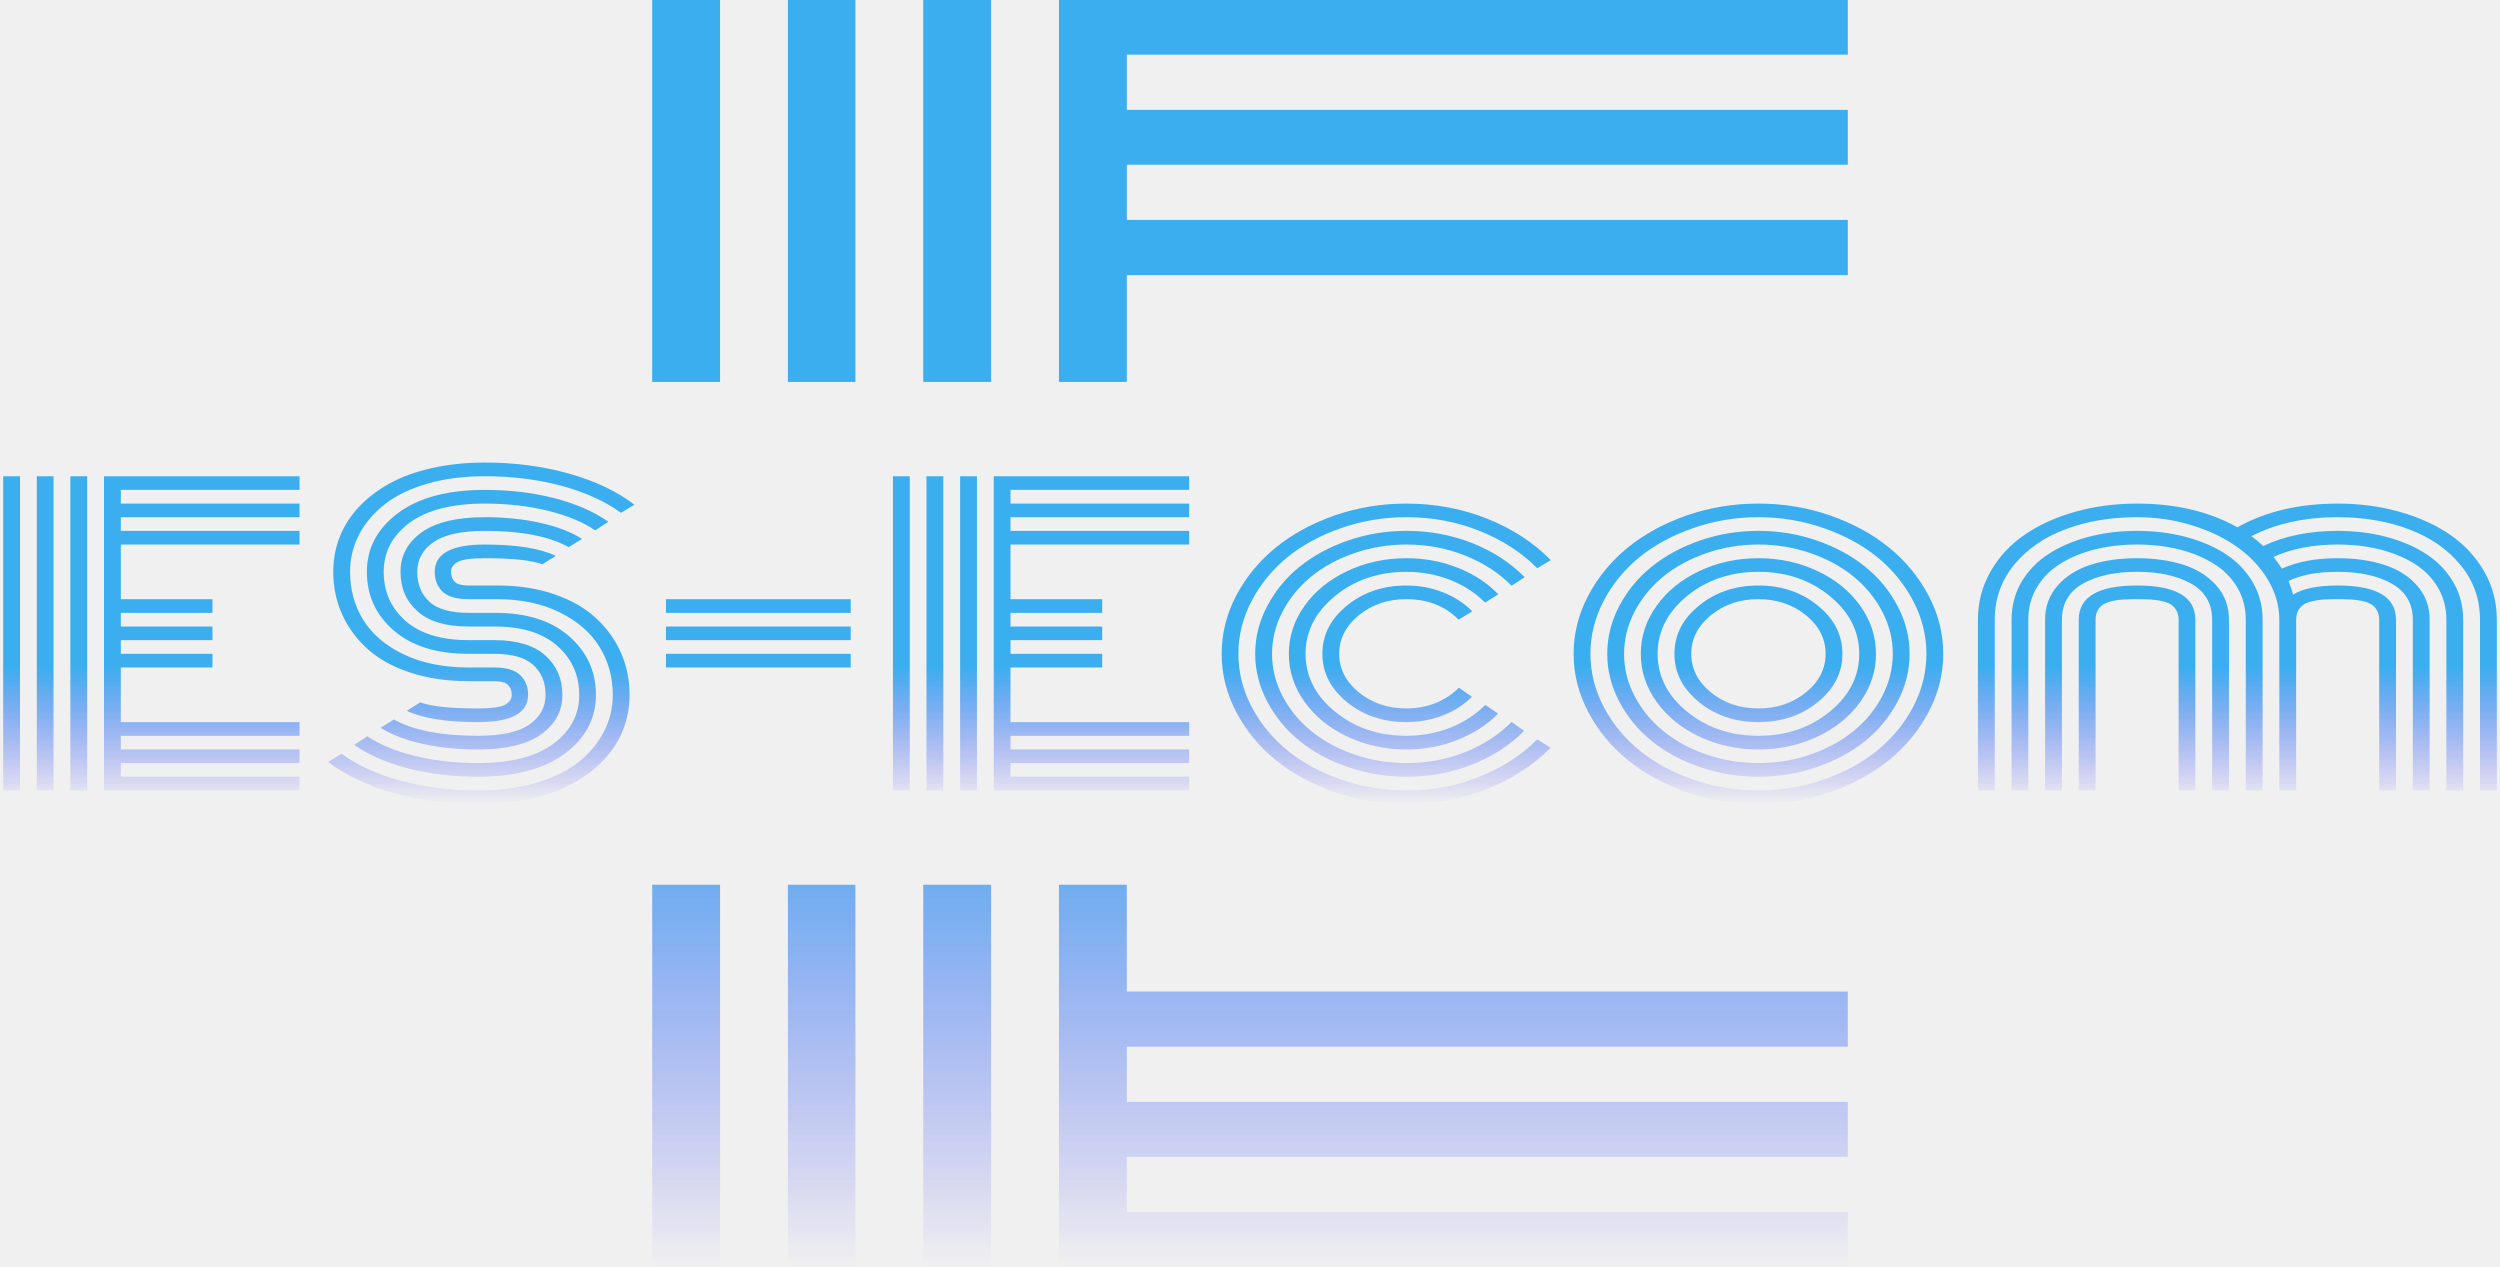
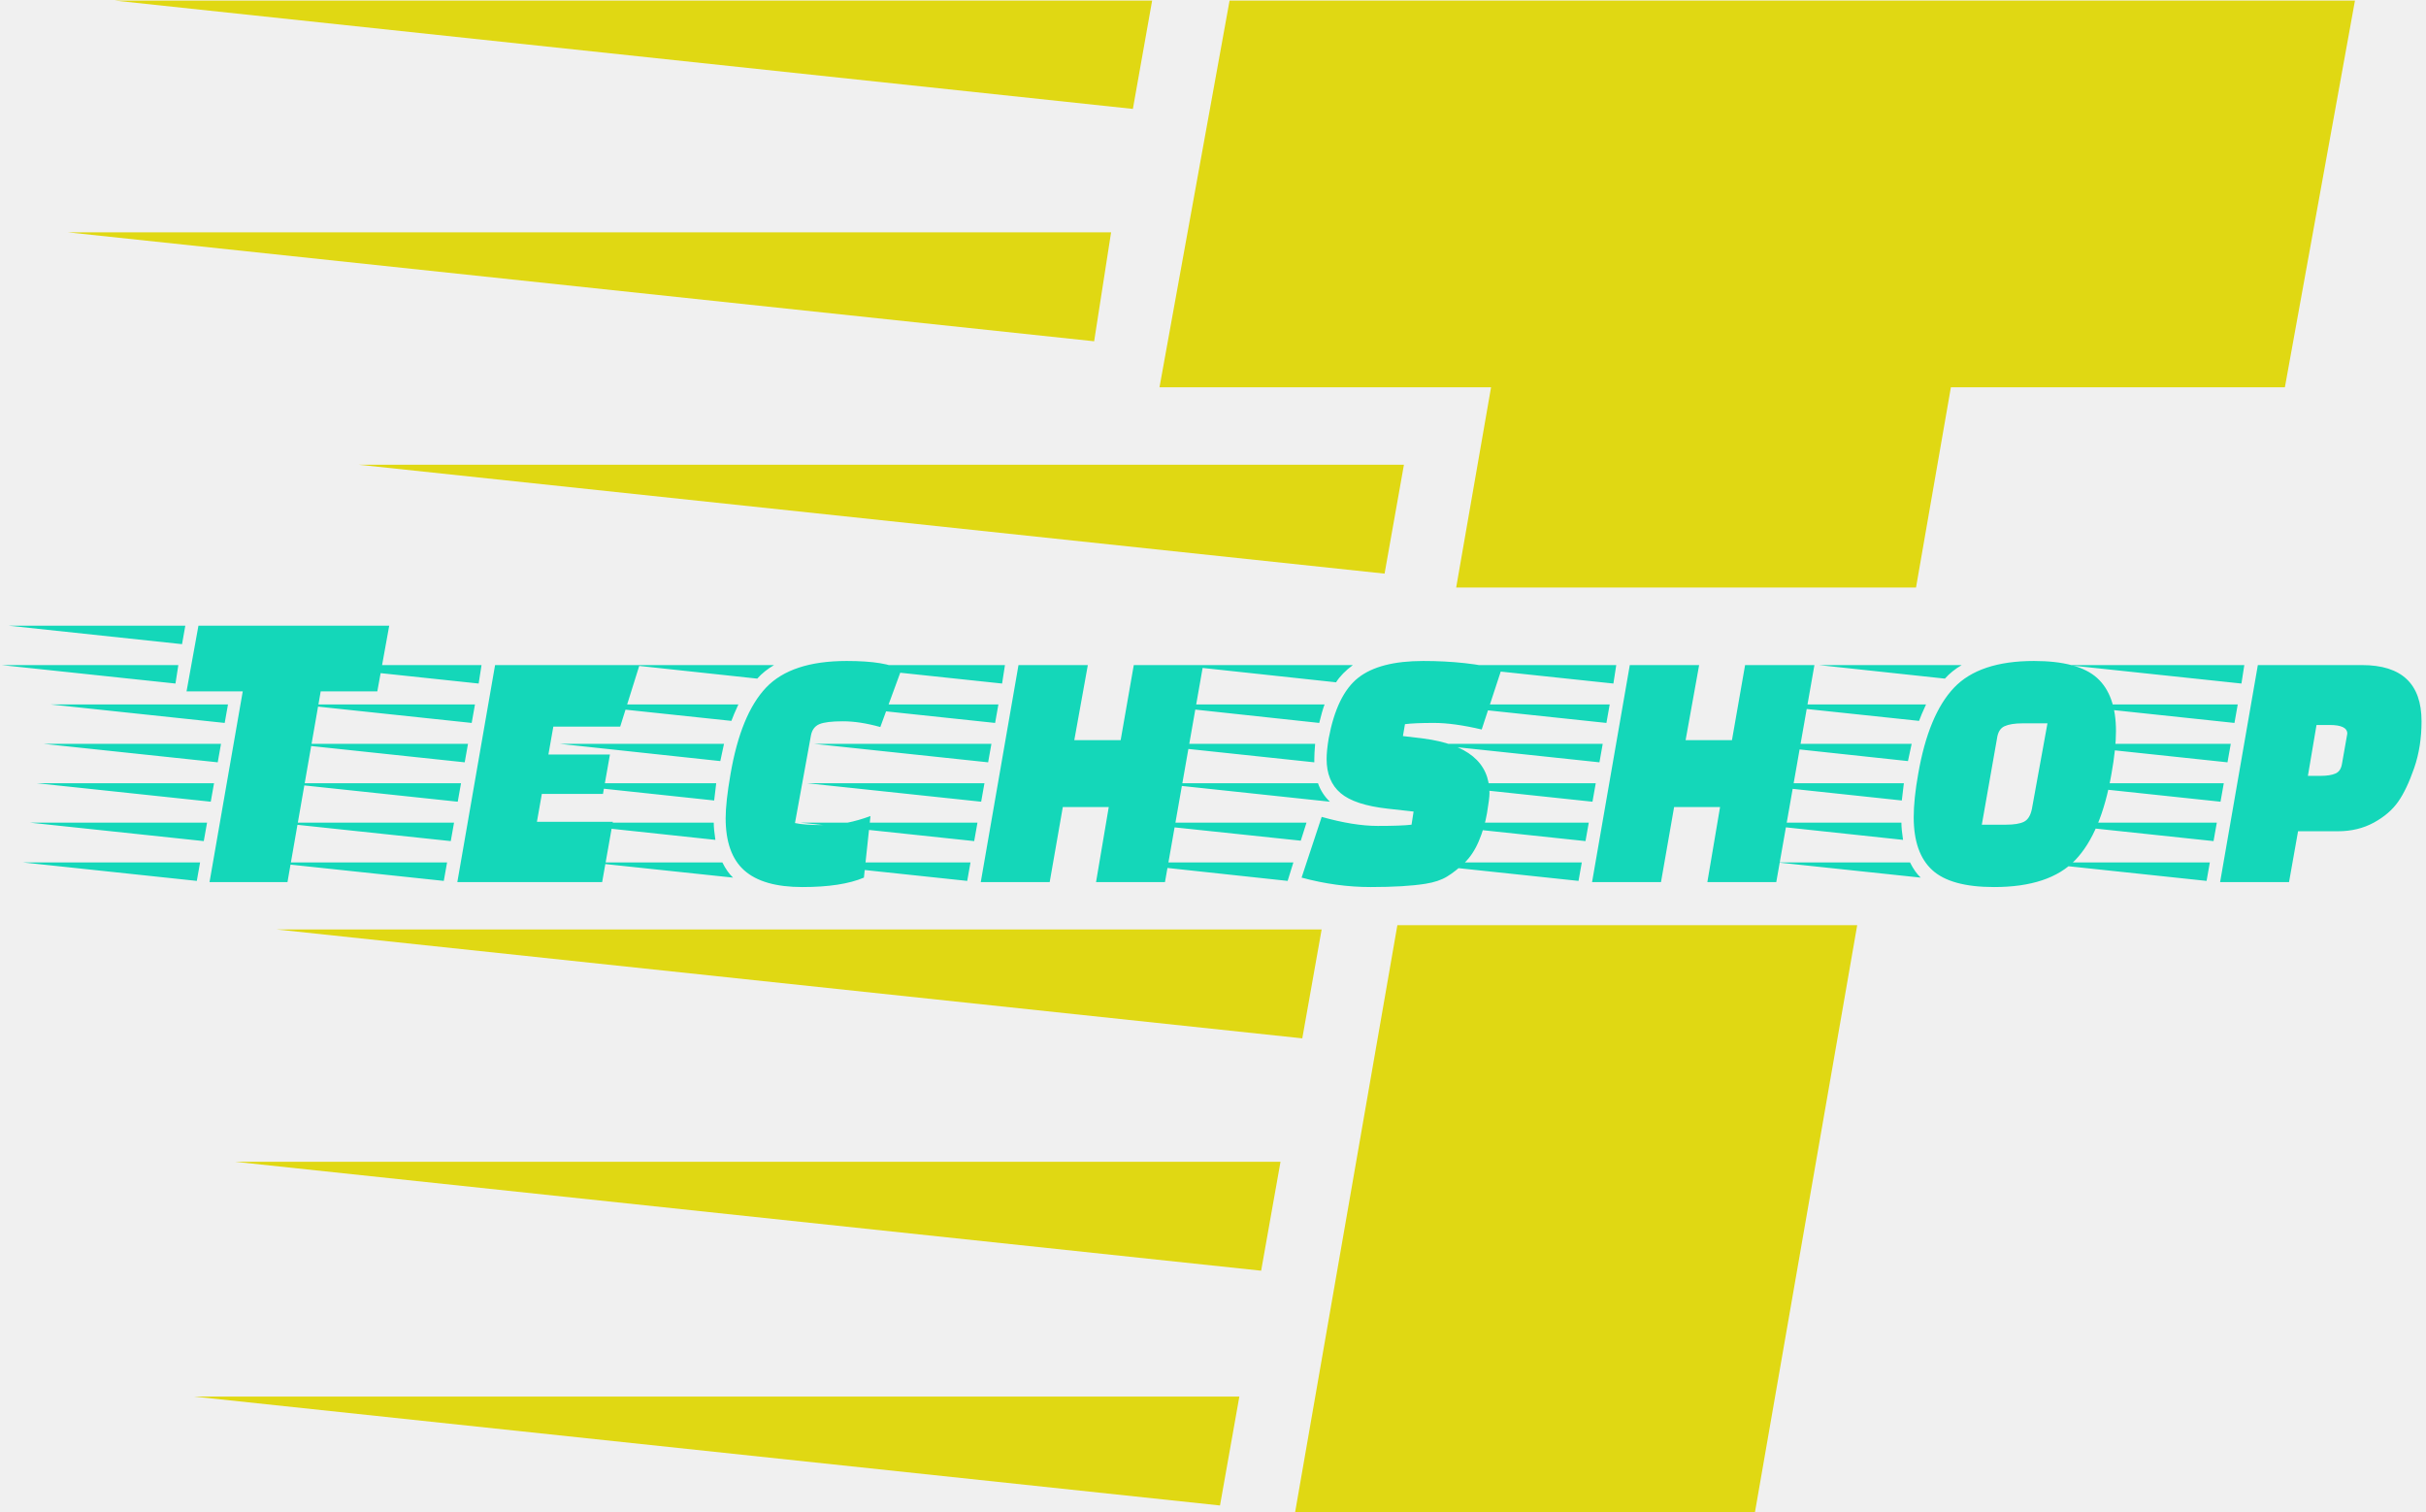
- <svg xmlns="http://www.w3.org/2000/svg" width="150" height="76" viewBox="0 0 150 76" fill="none">
-   <g clip-path="url(#clip0_3_32)">
-     <g clip-path="url(#clip1_3_32)">
-       <g clip-path="url(#clip2_3_32)">
-         <path d="M59.466 -0.031V22.915H55.395V-0.031H59.466ZM59.466 76.031H55.395V53.085H59.466V76.031ZM51.324 -0.031V22.915H47.275V-0.031H51.324ZM51.324 76.031H47.275V53.085H51.324V76.031ZM43.204 -0.031V22.915H39.132V-0.031H43.204ZM43.204 76.031H39.132V53.085H43.204V76.031ZM67.609 59.494H110.868V62.805H67.609V66.116H110.868V69.409H67.609V72.72H110.868V76.031H63.538V53.085H67.609V59.494ZM63.538 -0.031H110.868V3.28H67.609V6.591H110.868V9.884H67.609V13.195H110.868V16.506H67.609V22.915H63.538V-0.031Z" fill="url(#paint0_linear_3_32)" />
-         <g clip-path="url(#clip3_3_32)">
-           <g clip-path="url(#clip4_3_32)">
-             <g clip-path="url(#clip5_3_32)">
-               <g clip-path="url(#clip6_3_32)">
-                 <g clip-path="url(#clip7_3_32)">
-                   <g clip-path="url(#clip8_3_32)">
-                     <path d="M5.231 28.574V47.426H4.222V28.574H5.231ZM3.212 28.574V47.426H2.209V28.574H3.212ZM1.2 28.574V47.426H0.191V28.574H1.2ZM7.249 40.049V43.327H17.971V44.148H7.249V44.969H17.971V45.785H7.249V46.605H17.971V47.426H6.24V28.574H17.971V29.394H7.249V30.215H17.971V31.031H7.249V31.852H17.971V32.672H7.249V35.95H12.747V36.771H7.249V37.592H12.747V38.408H7.249V39.229H12.747V40.049H7.249ZM29.811 35.95H28.113C27.395 35.95 26.877 35.801 26.56 35.503C26.242 35.201 26.084 34.803 26.084 34.309C26.084 33.218 27.087 32.672 29.094 32.672C30.978 32.672 32.396 32.899 33.348 33.353L32.54 33.857C31.886 33.614 30.738 33.493 29.094 33.493C28.291 33.493 27.752 33.565 27.477 33.708C27.202 33.851 27.064 34.051 27.064 34.309C27.064 34.57 27.139 34.772 27.288 34.915C27.437 35.058 27.712 35.13 28.113 35.13H29.851C31.112 35.13 32.249 35.306 33.262 35.657C34.275 36.005 35.106 36.481 35.756 37.084C36.41 37.687 36.911 38.382 37.258 39.168C37.602 39.951 37.775 40.792 37.775 41.691C37.775 42.418 37.648 43.108 37.396 43.761C37.144 44.414 36.764 45.014 36.255 45.561C35.747 46.105 35.135 46.577 34.42 46.978C33.706 47.376 32.857 47.687 31.875 47.911C30.889 48.135 29.822 48.247 28.675 48.247C26.875 48.247 25.187 48.025 23.613 47.58C22.041 47.135 20.734 46.515 19.691 45.719L20.499 45.23C21.451 45.926 22.644 46.467 24.077 46.852C25.51 47.235 27.043 47.426 28.675 47.426C29.956 47.426 31.11 47.277 32.138 46.978C33.17 46.677 34.021 46.265 34.69 45.743C35.355 45.217 35.867 44.61 36.227 43.919C36.586 43.229 36.765 42.486 36.765 41.691C36.765 40.634 36.504 39.679 35.98 38.828C35.46 37.973 34.665 37.279 33.595 36.748C32.528 36.216 31.267 35.95 29.811 35.95ZM28.113 36.771H29.713C31.605 36.771 33.086 37.242 34.157 38.184C35.223 39.123 35.756 40.292 35.756 41.691C35.756 43.108 35.137 44.282 33.899 45.211C32.656 46.141 30.915 46.605 28.675 46.605C27.181 46.605 25.786 46.439 24.49 46.106C23.194 45.771 22.116 45.3 21.256 44.694L22.041 44.181C22.806 44.691 23.769 45.085 24.931 45.365C26.093 45.645 27.341 45.785 28.675 45.785C30.644 45.785 32.148 45.402 33.188 44.638C34.231 43.87 34.753 42.888 34.753 41.691C34.753 40.506 34.315 39.527 33.44 38.753C32.568 37.979 31.32 37.592 29.696 37.592H28.113C26.753 37.592 25.732 37.287 25.052 36.678C24.371 36.072 24.031 35.282 24.031 34.309C24.031 33.339 24.452 32.551 25.293 31.945C26.137 31.336 27.404 31.031 29.094 31.031C30.279 31.031 31.38 31.143 32.396 31.367C33.417 31.591 34.258 31.912 34.919 32.332L34.122 32.831C32.956 32.178 31.28 31.852 29.094 31.852C27.687 31.852 26.659 32.077 26.009 32.528C25.359 32.982 25.035 33.575 25.035 34.309C25.035 35.055 25.275 35.652 25.757 36.1C26.238 36.547 27.024 36.771 28.113 36.771ZM28.113 38.408H29.656C31.017 38.408 32.039 38.716 32.723 39.331C33.404 39.947 33.744 40.733 33.744 41.691C33.744 42.66 33.321 43.449 32.477 44.055C31.632 44.664 30.365 44.969 28.675 44.969C27.49 44.969 26.388 44.857 25.367 44.633C24.343 44.409 23.5 44.087 22.838 43.668L23.636 43.169C24.801 43.822 26.481 44.148 28.675 44.148C30.086 44.148 31.114 43.923 31.76 43.472C32.41 43.018 32.735 42.424 32.735 41.691C32.735 40.954 32.492 40.359 32.007 39.905C31.521 39.454 30.734 39.229 29.644 39.229H28.113C26.202 39.229 24.708 38.764 23.63 37.834C22.552 36.905 22.013 35.73 22.013 34.309C22.013 32.892 22.634 31.718 23.876 30.789C25.115 29.859 26.854 29.394 29.094 29.394C30.588 29.394 31.982 29.561 33.274 29.893C34.566 30.229 35.642 30.7 36.502 31.306L35.716 31.819C34.952 31.309 33.99 30.915 32.832 30.635C31.674 30.355 30.428 30.215 29.094 30.215C27.125 30.215 25.621 30.598 24.581 31.362C23.542 32.13 23.022 33.112 23.022 34.309C23.022 35.503 23.46 36.485 24.335 37.256C25.214 38.024 26.474 38.408 28.113 38.408ZM28.113 40.049H29.656C30.374 40.049 30.892 40.202 31.21 40.506C31.527 40.808 31.686 41.203 31.686 41.691C31.686 42.782 30.682 43.327 28.675 43.327C26.779 43.327 25.356 43.1 24.404 42.647L25.218 42.143C25.872 42.385 27.024 42.507 28.675 42.507C29.478 42.507 30.017 42.435 30.292 42.292C30.567 42.149 30.705 41.949 30.705 41.691C30.705 41.439 30.629 41.238 30.476 41.089C30.323 40.943 30.04 40.87 29.627 40.87H28.113C26.825 40.87 25.661 40.699 24.622 40.357C23.582 40.015 22.728 39.544 22.059 38.944C21.394 38.344 20.883 37.649 20.528 36.86C20.172 36.07 19.995 35.22 19.995 34.309C19.995 33.582 20.121 32.892 20.373 32.239C20.625 31.586 21.006 30.986 21.514 30.439C22.022 29.895 22.634 29.422 23.349 29.021C24.064 28.623 24.912 28.313 25.895 28.089C26.881 27.865 27.947 27.753 29.094 27.753C30.894 27.753 32.58 27.975 34.151 28.42C35.718 28.864 37.023 29.485 38.067 30.28L37.258 30.77C36.307 30.074 35.116 29.533 33.687 29.147C32.261 28.765 30.73 28.574 29.094 28.574C27.817 28.574 26.663 28.723 25.631 29.021C24.599 29.323 23.75 29.735 23.085 30.257C22.416 30.782 21.902 31.39 21.543 32.08C21.183 32.77 21.004 33.513 21.004 34.309C21.004 35.382 21.269 36.347 21.801 37.205C22.332 38.06 23.144 38.748 24.238 39.271C25.331 39.79 26.623 40.049 28.113 40.049ZM51.042 36.771H39.959V35.95H51.042V36.771ZM51.042 38.408H39.959V37.592H51.042V38.408ZM51.042 40.049H39.959V39.229H51.042V40.049ZM58.616 28.574V47.426H57.607V28.574H58.616ZM56.598 28.574V47.426H55.589V28.574H56.598ZM54.586 28.574V47.426H53.576V28.574H54.586ZM60.629 40.049V43.327H71.35V44.148H60.629V44.969H71.35V45.785H60.629V46.605H71.35V47.426H59.625V28.574H71.35V29.394H60.629V30.215H71.35V31.031H60.629V31.852H71.35V32.672H60.629V35.95H66.133V36.771H60.629V37.592H66.133V38.408H60.629V39.229H66.133V40.049H60.629ZM88.333 36.678L87.519 37.182C86.709 36.361 85.663 35.95 84.383 35.95C83.275 35.95 82.325 36.271 81.533 36.911C80.746 37.555 80.352 38.327 80.352 39.229C80.352 40.133 80.746 40.906 81.533 41.546C82.325 42.187 83.275 42.507 84.383 42.507C85.01 42.507 85.597 42.398 86.143 42.18C86.686 41.959 87.148 41.655 87.531 41.266L88.316 41.803C87.85 42.281 87.271 42.654 86.579 42.922C85.891 43.192 85.159 43.327 84.383 43.327C82.992 43.327 81.805 42.928 80.822 42.129C79.836 41.327 79.343 40.36 79.343 39.229C79.343 38.097 79.836 37.132 80.822 36.333C81.805 35.531 82.992 35.13 84.383 35.13C85.167 35.13 85.904 35.268 86.596 35.545C87.288 35.825 87.867 36.202 88.333 36.678ZM89.899 35.657L89.102 36.156C88.54 35.578 87.846 35.125 87.02 34.799C86.195 34.472 85.316 34.309 84.383 34.309C82.713 34.309 81.287 34.793 80.106 35.759C78.925 36.723 78.334 37.879 78.334 39.229C78.334 40.581 78.925 41.739 80.106 42.703C81.287 43.666 82.713 44.148 84.383 44.148C85.316 44.148 86.199 43.983 87.032 43.654C87.861 43.321 88.555 42.867 89.113 42.292L89.887 42.814C89.234 43.483 88.425 44.008 87.462 44.391C86.502 44.776 85.476 44.969 84.383 44.969C83.106 44.969 81.925 44.712 80.84 44.199C79.758 43.686 78.902 42.99 78.271 42.11C77.644 41.231 77.331 40.27 77.331 39.229C77.331 38.19 77.644 37.231 78.271 36.352C78.902 35.469 79.758 34.772 80.84 34.263C81.925 33.75 83.106 33.493 84.383 33.493C85.476 33.493 86.504 33.684 87.468 34.067C88.435 34.449 89.245 34.979 89.899 35.657ZM91.481 34.631L90.696 35.144C89.939 34.376 89.01 33.773 87.909 33.335C86.808 32.893 85.633 32.672 84.383 32.672C83.29 32.672 82.246 32.845 81.252 33.19C80.259 33.535 79.4 34.001 78.678 34.589C77.956 35.18 77.382 35.879 76.958 36.687C76.534 37.495 76.322 38.343 76.322 39.229C76.322 40.118 76.534 40.966 76.958 41.775C77.382 42.583 77.956 43.281 78.678 43.868C79.4 44.456 80.259 44.922 81.252 45.267C82.246 45.612 83.29 45.785 84.383 45.785C85.633 45.785 86.808 45.566 87.909 45.127C89.01 44.686 89.939 44.083 90.696 43.318L91.453 43.85C90.604 44.708 89.564 45.382 88.333 45.873C87.099 46.361 85.782 46.605 84.383 46.605C83.152 46.605 81.977 46.41 80.857 46.018C79.737 45.629 78.774 45.107 77.967 44.451C77.16 43.792 76.516 43.007 76.035 42.096C75.553 41.185 75.312 40.23 75.312 39.229C75.312 38.228 75.553 37.272 76.035 36.361C76.516 35.45 77.16 34.667 77.967 34.011C78.774 33.355 79.737 32.831 80.857 32.439C81.977 32.048 83.152 31.852 84.383 31.852C85.793 31.852 87.116 32.099 88.351 32.593C89.589 33.087 90.633 33.767 91.481 34.631ZM93.046 33.605L92.238 34.095C91.294 33.147 90.138 32.399 88.769 31.852C87.405 31.305 85.942 31.031 84.383 31.031C83.022 31.031 81.719 31.249 80.473 31.684C79.227 32.116 78.153 32.697 77.25 33.428C76.352 34.161 75.635 35.035 75.1 36.048C74.569 37.062 74.303 38.122 74.303 39.229C74.303 40.338 74.569 41.4 75.1 42.413C75.635 43.424 76.352 44.296 77.25 45.029C78.153 45.763 79.227 46.346 80.473 46.778C81.719 47.21 83.022 47.426 84.383 47.426C85.942 47.426 87.405 47.153 88.769 46.605C90.138 46.058 91.294 45.311 92.238 44.362L93.035 44.866C91.999 45.914 90.728 46.739 89.222 47.342C87.712 47.945 86.099 48.247 84.383 48.247C82.881 48.247 81.445 48.007 80.077 47.529C78.712 47.05 77.535 46.408 76.545 45.603C75.555 44.801 74.766 43.843 74.177 42.73C73.592 41.618 73.3 40.45 73.3 39.229C73.3 38.007 73.592 36.84 74.177 35.727C74.766 34.617 75.555 33.66 76.545 32.854C77.535 32.049 78.712 31.407 80.077 30.928C81.445 30.453 82.881 30.215 84.383 30.215C86.099 30.215 87.714 30.517 89.228 31.12C90.738 31.723 92.011 32.551 93.046 33.605ZM102.656 36.911C101.869 37.555 101.475 38.327 101.475 39.229C101.475 40.133 101.869 40.906 102.656 41.546C103.443 42.187 104.393 42.507 105.506 42.507C106.614 42.507 107.564 42.187 108.355 41.546C109.143 40.906 109.536 40.133 109.536 39.229C109.536 38.327 109.143 37.555 108.355 36.911C107.564 36.271 106.614 35.95 105.506 35.95C104.393 35.95 103.443 36.271 102.656 36.911ZM101.945 42.129C100.959 41.327 100.466 40.36 100.466 39.229C100.466 38.097 100.959 37.132 101.945 36.333C102.927 35.531 104.114 35.13 105.506 35.13C106.897 35.13 108.084 35.531 109.066 36.333C110.052 37.132 110.545 38.097 110.545 39.229C110.545 40.36 110.052 41.327 109.066 42.129C108.084 42.928 106.897 43.327 105.506 43.327C104.114 43.327 102.927 42.928 101.945 42.129ZM101.228 35.759C100.047 36.723 99.457 37.879 99.457 39.229C99.457 40.581 100.047 41.739 101.228 42.703C102.409 43.666 103.835 44.148 105.506 44.148C107.176 44.148 108.602 43.666 109.783 42.703C110.964 41.739 111.554 40.581 111.554 39.229C111.554 37.879 110.964 36.723 109.783 35.759C108.602 34.793 107.176 34.309 105.506 34.309C103.835 34.309 102.409 34.793 101.228 35.759ZM99.394 42.11C98.763 41.231 98.448 40.27 98.448 39.229C98.448 38.19 98.763 37.231 99.394 36.352C100.024 35.469 100.88 34.772 101.962 34.263C103.044 33.75 104.225 33.493 105.506 33.493C106.782 33.493 107.963 33.75 109.049 34.263C110.131 34.772 110.987 35.469 111.618 36.352C112.244 37.231 112.558 38.19 112.558 39.229C112.558 40.27 112.244 41.231 111.618 42.11C110.987 42.99 110.131 43.686 109.049 44.199C107.963 44.712 106.782 44.969 105.506 44.969C104.225 44.969 103.044 44.712 101.962 44.199C100.88 43.686 100.024 42.99 99.394 42.11ZM98.081 36.687C97.656 37.495 97.444 38.343 97.444 39.229C97.444 40.118 97.656 40.966 98.081 41.775C98.505 42.583 99.078 43.281 99.801 43.868C100.523 44.456 101.381 44.922 102.375 45.267C103.369 45.612 104.412 45.785 105.506 45.785C106.599 45.785 107.642 45.612 108.636 45.267C109.63 44.922 110.488 44.456 111.21 43.868C111.933 43.281 112.506 42.583 112.931 41.775C113.355 40.966 113.567 40.118 113.567 39.229C113.567 38.343 113.355 37.495 112.931 36.687C112.506 35.879 111.933 35.18 111.21 34.589C110.488 34.001 109.63 33.535 108.636 33.19C107.642 32.845 106.599 32.672 105.506 32.672C104.412 32.672 103.369 32.845 102.375 33.19C101.381 33.535 100.523 34.001 99.801 34.589C99.078 35.18 98.505 35.879 98.081 36.687ZM97.157 42.096C96.676 41.185 96.435 40.23 96.435 39.229C96.435 38.228 96.676 37.272 97.157 36.361C97.635 35.45 98.279 34.667 99.09 34.011C99.896 33.355 100.859 32.831 101.979 32.439C103.099 32.048 104.275 31.852 105.506 31.852C106.736 31.852 107.912 32.048 109.032 32.439C110.152 32.831 111.115 33.355 111.921 34.011C112.732 34.667 113.376 35.45 113.854 36.361C114.335 37.272 114.576 38.228 114.576 39.229C114.576 40.23 114.335 41.185 113.854 42.096C113.376 43.007 112.732 43.792 111.921 44.451C111.115 45.107 110.152 45.629 109.032 46.018C107.912 46.41 106.736 46.605 105.506 46.605C104.275 46.605 103.099 46.41 101.979 46.018C100.859 45.629 99.896 45.107 99.09 44.451C98.279 43.792 97.635 43.007 97.157 42.096ZM96.223 36.048C95.692 37.062 95.426 38.122 95.426 39.229C95.426 40.338 95.692 41.4 96.223 42.413C96.754 43.424 97.471 44.296 98.373 45.029C99.275 45.763 100.349 46.346 101.595 46.778C102.838 47.21 104.141 47.426 105.506 47.426C106.866 47.426 108.17 47.21 109.416 46.778C110.662 46.346 111.736 45.763 112.638 45.029C113.536 44.296 114.253 43.424 114.788 42.413C115.32 41.4 115.585 40.338 115.585 39.229C115.585 38.122 115.32 37.062 114.788 36.048C114.253 35.035 113.536 34.161 112.638 33.428C111.736 32.697 110.662 32.116 109.416 31.684C108.17 31.249 106.866 31.031 105.506 31.031C104.141 31.031 102.838 31.249 101.595 31.684C100.349 32.116 99.275 32.697 98.373 33.428C97.471 34.161 96.754 35.035 96.223 36.048ZM95.3 42.73C94.711 41.618 94.417 40.45 94.417 39.229C94.417 38.007 94.711 36.84 95.3 35.727C95.888 34.617 96.678 33.66 97.668 32.854C98.658 32.049 99.835 31.407 101.2 30.928C102.568 30.453 104.003 30.215 105.506 30.215C107.008 30.215 108.443 30.453 109.811 30.928C111.176 31.407 112.353 32.049 113.343 32.854C114.333 33.66 115.123 34.617 115.711 35.727C116.3 36.84 116.594 38.007 116.594 39.229C116.594 40.45 116.3 41.618 115.711 42.73C115.123 43.843 114.333 44.801 113.343 45.603C112.353 46.408 111.176 47.05 109.811 47.529C108.443 48.007 107.008 48.247 105.506 48.247C104.003 48.247 102.568 48.007 101.2 47.529C99.835 47.05 98.658 46.408 97.668 45.603C96.678 44.801 95.888 43.843 95.3 42.73ZM131.72 37.182V47.426H130.716V37.182C130.716 36.961 130.67 36.773 130.579 36.617C130.491 36.462 130.378 36.342 130.24 36.258C130.099 36.174 129.913 36.108 129.684 36.058C129.455 36.008 129.233 35.978 129.019 35.969C128.805 35.957 128.539 35.95 128.222 35.95C127.905 35.95 127.639 35.957 127.425 35.969C127.211 35.978 126.989 36.008 126.76 36.058C126.531 36.108 126.347 36.174 126.21 36.258C126.068 36.342 125.953 36.462 125.866 36.617C125.778 36.773 125.734 36.961 125.734 37.182V47.426H124.725V37.182C124.725 35.814 125.89 35.13 128.222 35.13C130.554 35.13 131.72 35.814 131.72 37.182ZM133.738 37.182V47.426H132.729V37.182C132.729 36.218 132.312 35.498 131.479 35.023C130.642 34.547 129.556 34.309 128.222 34.309C126.888 34.309 125.802 34.547 124.965 35.023C124.132 35.498 123.715 36.218 123.715 37.182V47.426H122.706V37.182C122.706 36.383 122.959 35.699 123.463 35.13C123.968 34.561 124.627 34.146 125.441 33.885C126.259 33.624 127.186 33.493 128.222 33.493C129.258 33.493 130.185 33.624 131.003 33.885C131.817 34.146 132.476 34.561 132.981 35.13C133.486 35.699 133.738 36.383 133.738 37.182ZM135.756 37.182V47.426H134.747V37.182C134.747 36.467 134.577 35.822 134.237 35.246C133.896 34.668 133.426 34.194 132.826 33.824C132.23 33.451 131.54 33.165 130.756 32.966C129.973 32.77 129.128 32.672 128.222 32.672C127.316 32.672 126.471 32.77 125.688 32.966C124.904 33.165 124.214 33.451 123.618 33.824C123.022 34.194 122.553 34.668 122.213 35.246C121.869 35.822 121.697 36.467 121.697 37.182V47.426H120.694V37.182C120.694 36.355 120.891 35.602 121.284 34.925C121.682 34.25 122.221 33.691 122.901 33.246C123.585 32.801 124.384 32.458 125.298 32.215C126.211 31.973 127.186 31.852 128.222 31.852C129.258 31.852 130.233 31.973 131.146 32.215C132.064 32.458 132.862 32.801 133.543 33.246C134.223 33.691 134.762 34.25 135.16 34.925C135.557 35.602 135.756 36.355 135.756 37.182ZM137.769 37.182V47.426H136.759V37.182C136.759 36.355 136.534 35.56 136.083 34.799C135.632 34.04 135.022 33.386 134.254 32.836C133.489 32.285 132.58 31.847 131.525 31.521C130.47 31.194 129.369 31.031 128.222 31.031C126.643 31.031 125.214 31.272 123.933 31.754C122.649 32.236 121.619 32.949 120.843 33.894C120.071 34.839 119.685 35.935 119.685 37.182V47.426H118.676V37.182C118.676 36.134 118.928 35.17 119.432 34.291C119.937 33.408 120.621 32.671 121.485 32.08C122.345 31.49 123.356 31.031 124.518 30.705C125.68 30.378 126.915 30.215 128.222 30.215C130.538 30.215 132.545 30.689 134.242 31.637C135.939 30.689 137.946 30.215 140.263 30.215C141.57 30.215 142.803 30.378 143.961 30.705C145.123 31.031 146.136 31.49 147 32.08C147.863 32.671 148.548 33.408 149.052 34.291C149.557 35.17 149.809 36.134 149.809 37.182V47.426H148.8V37.182C148.8 35.944 148.412 34.853 147.636 33.908C146.864 32.963 145.836 32.248 144.551 31.763C143.267 31.275 141.837 31.031 140.263 31.031C138.283 31.031 136.555 31.412 135.079 32.173C135.297 32.323 135.536 32.519 135.796 32.761C137.073 32.155 138.562 31.852 140.263 31.852C141.298 31.852 142.273 31.973 143.187 32.215C144.1 32.458 144.897 32.801 145.578 33.246C146.262 33.691 146.801 34.25 147.195 34.925C147.592 35.602 147.791 36.355 147.791 37.182V47.426H146.782V37.182C146.782 36.467 146.612 35.822 146.271 35.246C145.931 34.668 145.463 34.194 144.867 33.824C144.27 33.451 143.58 33.165 142.797 32.966C142.013 32.77 141.169 32.672 140.263 32.672C138.78 32.672 137.495 32.92 136.41 33.414C136.578 33.625 136.746 33.86 136.914 34.118C137.828 33.701 138.944 33.493 140.263 33.493C141.298 33.493 142.224 33.624 143.038 33.885C143.856 34.146 144.517 34.561 145.021 35.13C145.526 35.699 145.778 36.383 145.778 37.182V47.426H144.769V37.182C144.769 36.218 144.351 35.498 143.514 35.023C142.68 34.547 141.597 34.309 140.263 34.309C139.047 34.309 138.063 34.493 137.31 34.859C137.428 35.145 137.52 35.417 137.585 35.675C138.174 35.312 139.066 35.13 140.263 35.13C142.594 35.13 143.76 35.814 143.76 37.182V47.426H142.751V37.182C142.751 36.961 142.707 36.773 142.619 36.617C142.531 36.462 142.417 36.342 142.275 36.258C142.138 36.174 141.954 36.108 141.725 36.058C141.495 36.008 141.274 35.978 141.06 35.969C140.846 35.957 140.58 35.95 140.263 35.95C139.945 35.95 139.68 35.957 139.466 35.969C139.248 35.978 139.026 36.008 138.801 36.058C138.571 36.108 138.386 36.174 138.244 36.258C138.107 36.342 137.992 36.462 137.9 36.617C137.812 36.773 137.769 36.961 137.769 37.182Z" fill="url(#paint1_linear_3_32)" />
-                   </g>
+ <svg xmlns="http://www.w3.org/2000/svg" version="1.1" width="1000" height="623" viewBox="0 0 1000 623">
+   <g transform="matrix(1,0,0,1,-0.6060606,0.2522267)">
+     <svg viewBox="0 0 396 247" data-background-color="#598373" preserveAspectRatio="xMidYMid meet" height="623" width="1000">
+       <g id="tight-bounds" transform="matrix(1,0,0,1,0.24,-0.1)">
+         <svg viewBox="0 0 395.52 247.2" height="247.2" width="395.52">
+           <g>
+             <svg />
+           </g>
+           <g>
+             <svg viewBox="0 0 395.52 247.2" height="247.2" width="395.52">
+               <g>
+                 <g>
+                   <path d="M384.643 0l-11.47 63.283h-54.582l-5.701 32.73-75.149 0 5.702-32.73h-54.187l11.47-63.283zM286.554 247.2h-75.149l16.725-96.013 75.149 0zM202.308 228.215l-3.164 17.798-167.7-17.798zM215.756 151.88l-3.164 17.798-167.7-17.798zM229.204 75.94l-3.164 17.798-167.701-17.798zM209.032 189.85l-3.164 17.798-167.7-17.798zM181.346 37.97l-2.769 17.798-167.7-17.798zM188.07 0l-3.164 17.798-167.305-17.798z" fill="#e0d813" fill-rule="nonzero" stroke="none" stroke-width="1" stroke-linecap="butt" stroke-linejoin="miter" stroke-miterlimit="10" stroke-dasharray="" stroke-dashoffset="0" font-family="none" font-weight="none" font-size="none" text-anchor="none" style="mix-blend-mode: normal" data-fill-palette-color="tertiary" />
                </g>
              </g>
-             </g>
+               <g transform="matrix(1,0,0,1,0,102.245)">
+                 <svg viewBox="0 0 395.52 42.71" height="42.71" width="395.52">
+                   <g>
+                     <svg viewBox="0 0 395.52 42.71" height="42.71" width="395.52">
+                       <g>
+                         <svg viewBox="0 0 395.52 42.71" height="42.71" width="395.52">
+                           <g>
+                             <svg viewBox="0 0 395.52 42.71" height="42.71" width="395.52">
+                               <g id="textblocktransform">
+                                 <svg viewBox="0 0 395.52 42.71" height="42.71" width="395.52" id="textblock">
+                                   <g>
+                                     <svg viewBox="0 0 395.52 42.71" height="42.71" width="395.52">
+                                       <g transform="matrix(1,0,0,1,0,0)">
+                                         <svg width="395.52" viewBox="-9 -31.25 294.93 31.85" height="42.71" data-palette-color="#14d7b9">
+                                           <path d="M38.25-31.25L36.8-23.25 29.9-23.25 25.85 0 16.35 0 20.4-23.25 13.55-23.25 15-31.25 38.25-31.25ZM15.2-2.4L14.8-0.15-6.4-2.4 15.2-2.4ZM16.9-12.05L16.5-9.8-4.7-12.05 16.9-12.05ZM17.75-16.85L17.35-14.6-3.85-16.85 17.75-16.85ZM18.6-21.65L18.2-19.4-3-21.65 18.6-21.65ZM16.05-7.25L15.65-5-5.55-7.25 16.05-7.25ZM12.55-26.45L12.2-24.2-9-26.45 12.55-26.45ZM13.4-31.25L13-29-8.15-31.25 13.4-31.25ZM65.15-15.55L64.3-10.75 56.85-10.75 56.25-7.35 65.5-7.35 64.2 0 46.55 0 51.15-26.45 68.75-26.45 66.4-18.95 58.25-18.95 57.65-15.55 65.15-15.55ZM45.3-2.4L44.9-0.15 23.7-2.4 45.3-2.4ZM47-12.05L46.6-9.8 25.4-12.05 47-12.05ZM47.85-16.85L47.45-14.6 26.25-16.85 47.85-16.85ZM48.7-21.65L48.3-19.4 27.1-21.65 48.7-21.65ZM49.5-26.45L49.15-24.2 27.95-26.45 49.5-26.45ZM46.15-7.25L45.75-5 24.55-7.25 46.15-7.25ZM96.9-8.05L96.1-0.55Q93.4 0.6 88.6 0.6 83.8 0.6 81.52-1.43 79.25-3.45 79.25-7.8L79.25-7.8Q79.25-9.75 79.85-13.2L79.85-13.2Q81.1-20.45 84.17-23.7 87.25-26.95 94-26.95L94-26.95Q98.85-26.95 100.65-25.85L100.65-25.85 98.1-18.9Q95.6-19.6 93.55-19.6 91.5-19.6 90.67-19.25 89.85-18.9 89.65-17.9L89.65-17.9 87.7-7.2Q88.75-6.95 91.32-6.95 93.9-6.95 96.9-8.05L96.9-8.05ZM58.15-12.05L78.1-12.05Q77.9-10.5 77.85-9.95L77.85-9.95 58.15-12.05ZM59.05-16.85L79.05-16.85 78.6-14.75 59.05-16.85ZM58.35-7.25L77.8-7.25Q77.8-6.45 78-5.15L78-5.15 58.35-7.25ZM61.05-21.65L80.8-21.65Q80.2-20.35 79.95-19.65L79.95-19.65 61.05-21.65ZM62.7-2.4L78.85-2.4Q79.45-1.2 80.15-0.55L80.15-0.55 62.7-2.4ZM67.75-26.45L85.15-26.45Q83.95-25.75 83.1-24.8L83.1-24.8 67.75-26.45ZM132.79 0L124.39 0 125.94-9.15 120.34-9.15 118.74 0 110.34 0 114.94-26.45 123.39-26.45 121.74-17.3 127.39-17.3 128.99-26.45 137.44-26.45 132.79 0ZM109.09-2.4L108.69-0.15 87.49-2.4 109.09-2.4ZM110.79-12.05L110.39-9.8 89.19-12.05 110.79-12.05ZM111.64-16.85L111.24-14.6 90.04-16.85 111.64-16.85ZM112.49-21.65L112.09-19.4 90.89-21.65 112.49-21.65ZM113.29-26.45L112.94-24.2 91.74-26.45 113.29-26.45ZM109.94-7.25L109.54-5 88.34-7.25 109.94-7.25ZM147.74-0.15L126.84-2.4 148.44-2.4 147.74-0.15ZM130.69-21.65L152.24-21.65Q151.94-20.85 151.59-19.4L151.59-19.4 130.69-21.65ZM150.99-15L150.99-15 150.99-14.6 129.79-16.85 151.09-16.85Q150.99-15.65 150.99-15ZM150.04-7.25L149.34-5.05 128.49-7.25 150.04-7.25ZM134.14-26.45L155.69-26.45Q154.34-25.45 153.64-24.35L153.64-24.35 134.14-26.45ZM131.74-12.05L151.44-12.05Q151.89-10.75 152.89-9.8L152.89-9.8 131.74-12.05ZM173.79-25.9L171.39-18.6Q167.99-19.4 165.59-19.4 163.19-19.4 162.04-19.25L162.04-19.25 161.79-17.8 164.29-17.5Q172.34-16.45 172.34-10.85L172.34-10.85Q172.34-10.2 172.04-8.43 171.74-6.65 171.04-5 170.34-3.35 169.27-2.33 168.19-1.3 167.17-0.68 166.14-0.05 164.54 0.2L164.54 0.2Q162.04 0.6 157.87 0.6 153.69 0.6 149.44-0.55L149.44-0.55 151.89-7.95Q155.79-6.85 158.72-6.85 161.64-6.85 162.84-7L162.84-7 163.09-8.6 159.94-8.95Q155.89-9.4 154.19-10.85 152.49-12.3 152.49-15L152.49-15Q152.49-16 152.74-17.5L152.74-17.5Q153.74-22.85 156.34-24.9 158.94-26.95 164.27-26.95 169.59-26.95 173.79-25.9L173.79-25.9ZM207.29 0L198.89 0 200.44-9.15 194.84-9.15 193.24 0 184.84 0 189.44-26.45 197.89-26.45 196.24-17.3 201.89-17.3 203.49-26.45 211.94-26.45 207.29 0ZM183.59-2.4L183.19-0.15 161.99-2.4 183.59-2.4ZM185.29-12.05L184.89-9.8 163.69-12.05 185.29-12.05ZM186.14-16.85L185.74-14.6 164.54-16.85 186.14-16.85ZM186.99-21.65L186.59-19.4 165.39-21.65 186.99-21.65ZM187.79-26.45L187.44-24.2 166.24-26.45 187.79-26.45ZM184.44-7.25L184.04-5 162.84-7.25 184.44-7.25ZM238.69-26.95L238.69-26.95Q244.09-26.95 246.39-24.88 248.69-22.8 248.69-18.4L248.69-18.4Q248.69-16.25 248.14-13.2L248.14-13.2Q246.89-6 243.74-2.7 240.59 0.6 233.84 0.6L233.84 0.6Q228.54 0.6 226.29-1.48 224.04-3.55 224.04-7.9L224.04-7.9Q224.04-10.15 224.59-13.2L224.59-13.2Q225.84-20.4 228.94-23.68 232.04-26.95 238.69-26.95ZM232.34-7L235.29-7Q236.74-7 237.46-7.35 238.19-7.7 238.44-8.9L238.44-8.9 240.34-19.35 237.29-19.35Q235.89-19.35 235.11-19 234.34-18.65 234.19-17.5L234.19-17.5 232.34-7ZM202.89-12.05L222.84-12.05Q222.64-10.5 222.59-9.95L222.59-9.95 202.89-12.05ZM203.79-16.85L223.79-16.85 223.34-14.75 203.79-16.85ZM203.09-7.25L222.54-7.25Q222.54-6.45 222.74-5.15L222.74-5.15 203.09-7.25ZM205.79-21.65L225.54-21.65Q224.94-20.35 224.69-19.65L224.69-19.65 205.79-21.65ZM207.44-2.4L223.59-2.4Q224.19-1.2 224.89-0.55L224.89-0.55 207.44-2.4ZM212.49-26.45L229.89-26.45Q228.69-25.75 227.84-24.8L227.84-24.8 212.49-26.45ZM275.73-6.2L275.73-6.2 270.88-6.2 269.78 0 261.38 0 265.98-26.45 278.68-26.45Q285.93-26.45 285.93-19.6L285.93-19.6Q285.93-16.5 285.03-13.9 284.13-11.3 283.08-9.8 282.03-8.3 280.11-7.25 278.18-6.2 275.73-6.2ZM276.23-14.4L276.83-17.8Q276.83-17.85 276.88-18.1L276.88-18.1Q276.88-19.15 274.73-19.15L274.73-19.15 273.13-19.15 272.08-12.95 273.63-12.95Q274.78-12.95 275.43-13.23 276.08-13.5 276.23-14.4L276.23-14.4ZM260.13-2.4L259.73-0.15 238.53-2.4 260.13-2.4ZM261.83-12.05L261.43-9.8 240.23-12.05 261.83-12.05ZM262.68-16.85L262.28-14.6 241.08-16.85 262.68-16.85ZM263.53-21.65L263.13-19.4 241.93-21.65 263.53-21.65ZM264.33-26.45L263.98-24.2 242.78-26.45 264.33-26.45ZM260.98-7.25L260.58-5 239.38-7.25 260.98-7.25Z" opacity="1" transform="matrix(1,0,0,1,0,0)" fill="#14d7b9" class="undefined-text-0" data-fill-palette-color="primary" id="text-0" />
+                                         </svg>
+                                       </g>
+                                     </svg>
+                                   </g>
+                                 </svg>
+                               </g>
+                             </svg>
+                           </g>
+                           <g />
+                         </svg>
+                       </g>
+                     </svg>
+                   </g>
+                 </svg>
+               </g>
+             </svg>
          </g>
-         </g>
+           <defs />
+         </svg>
+         <rect width="395.52" height="247.2" fill="none" stroke="none" visibility="hidden" />
      </g>
-     </g>
+     </svg>
  </g>
-   <defs>
-     <linearGradient id="paint0_linear_3_32" x1="75" y1="-0.031" x2="75" y2="76.031" gradientUnits="userSpaceOnUse">
-       <stop offset="0.595" stop-color="#3AAEEF" />
-       <stop offset="1" stop-color="#5F53F8" stop-opacity="0" />
-     </linearGradient>
-     <linearGradient id="paint1_linear_3_32" x1="75" y1="27.753" x2="75" y2="48.247" gradientUnits="userSpaceOnUse">
-       <stop offset="0.595" stop-color="#3AAEEF" />
-       <stop offset="1" stop-color="#5F53F8" stop-opacity="0" />
-     </linearGradient>
-     <clipPath id="clip0_3_32">
-       <rect width="150" height="76" fill="white" />
-     </clipPath>
-     <clipPath id="clip1_3_32">
-       <rect width="149.641" height="76.061" fill="white" transform="translate(0.179443 -0.0308838)" />
-     </clipPath>
-     <clipPath id="clip2_3_32">
-       <rect width="149.641" height="76.061" fill="white" transform="translate(0.179443 -0.0308838)" />
-     </clipPath>
-     <clipPath id="clip3_3_32">
-       <rect width="149.641" height="20.494" fill="white" transform="translate(0.179443 27.7531)" />
-     </clipPath>
-     <clipPath id="clip4_3_32">
-       <rect width="149.641" height="20.494" fill="white" transform="translate(0.179443 27.7531)" />
-     </clipPath>
-     <clipPath id="clip5_3_32">
-       <rect width="149.641" height="20.494" fill="white" transform="translate(0.179443 27.7531)" />
-     </clipPath>
-     <clipPath id="clip6_3_32">
-       <rect width="149.641" height="20.494" fill="white" transform="translate(0.179443 27.7531)" />
-     </clipPath>
-     <clipPath id="clip7_3_32">
-       <rect width="149.641" height="20.494" fill="white" transform="translate(0.179443 27.7531)" />
-     </clipPath>
-     <clipPath id="clip8_3_32">
-       <rect width="149.641" height="20.494" fill="white" transform="translate(0.179443 27.7531)" />
-     </clipPath>
-   </defs>
</svg>
